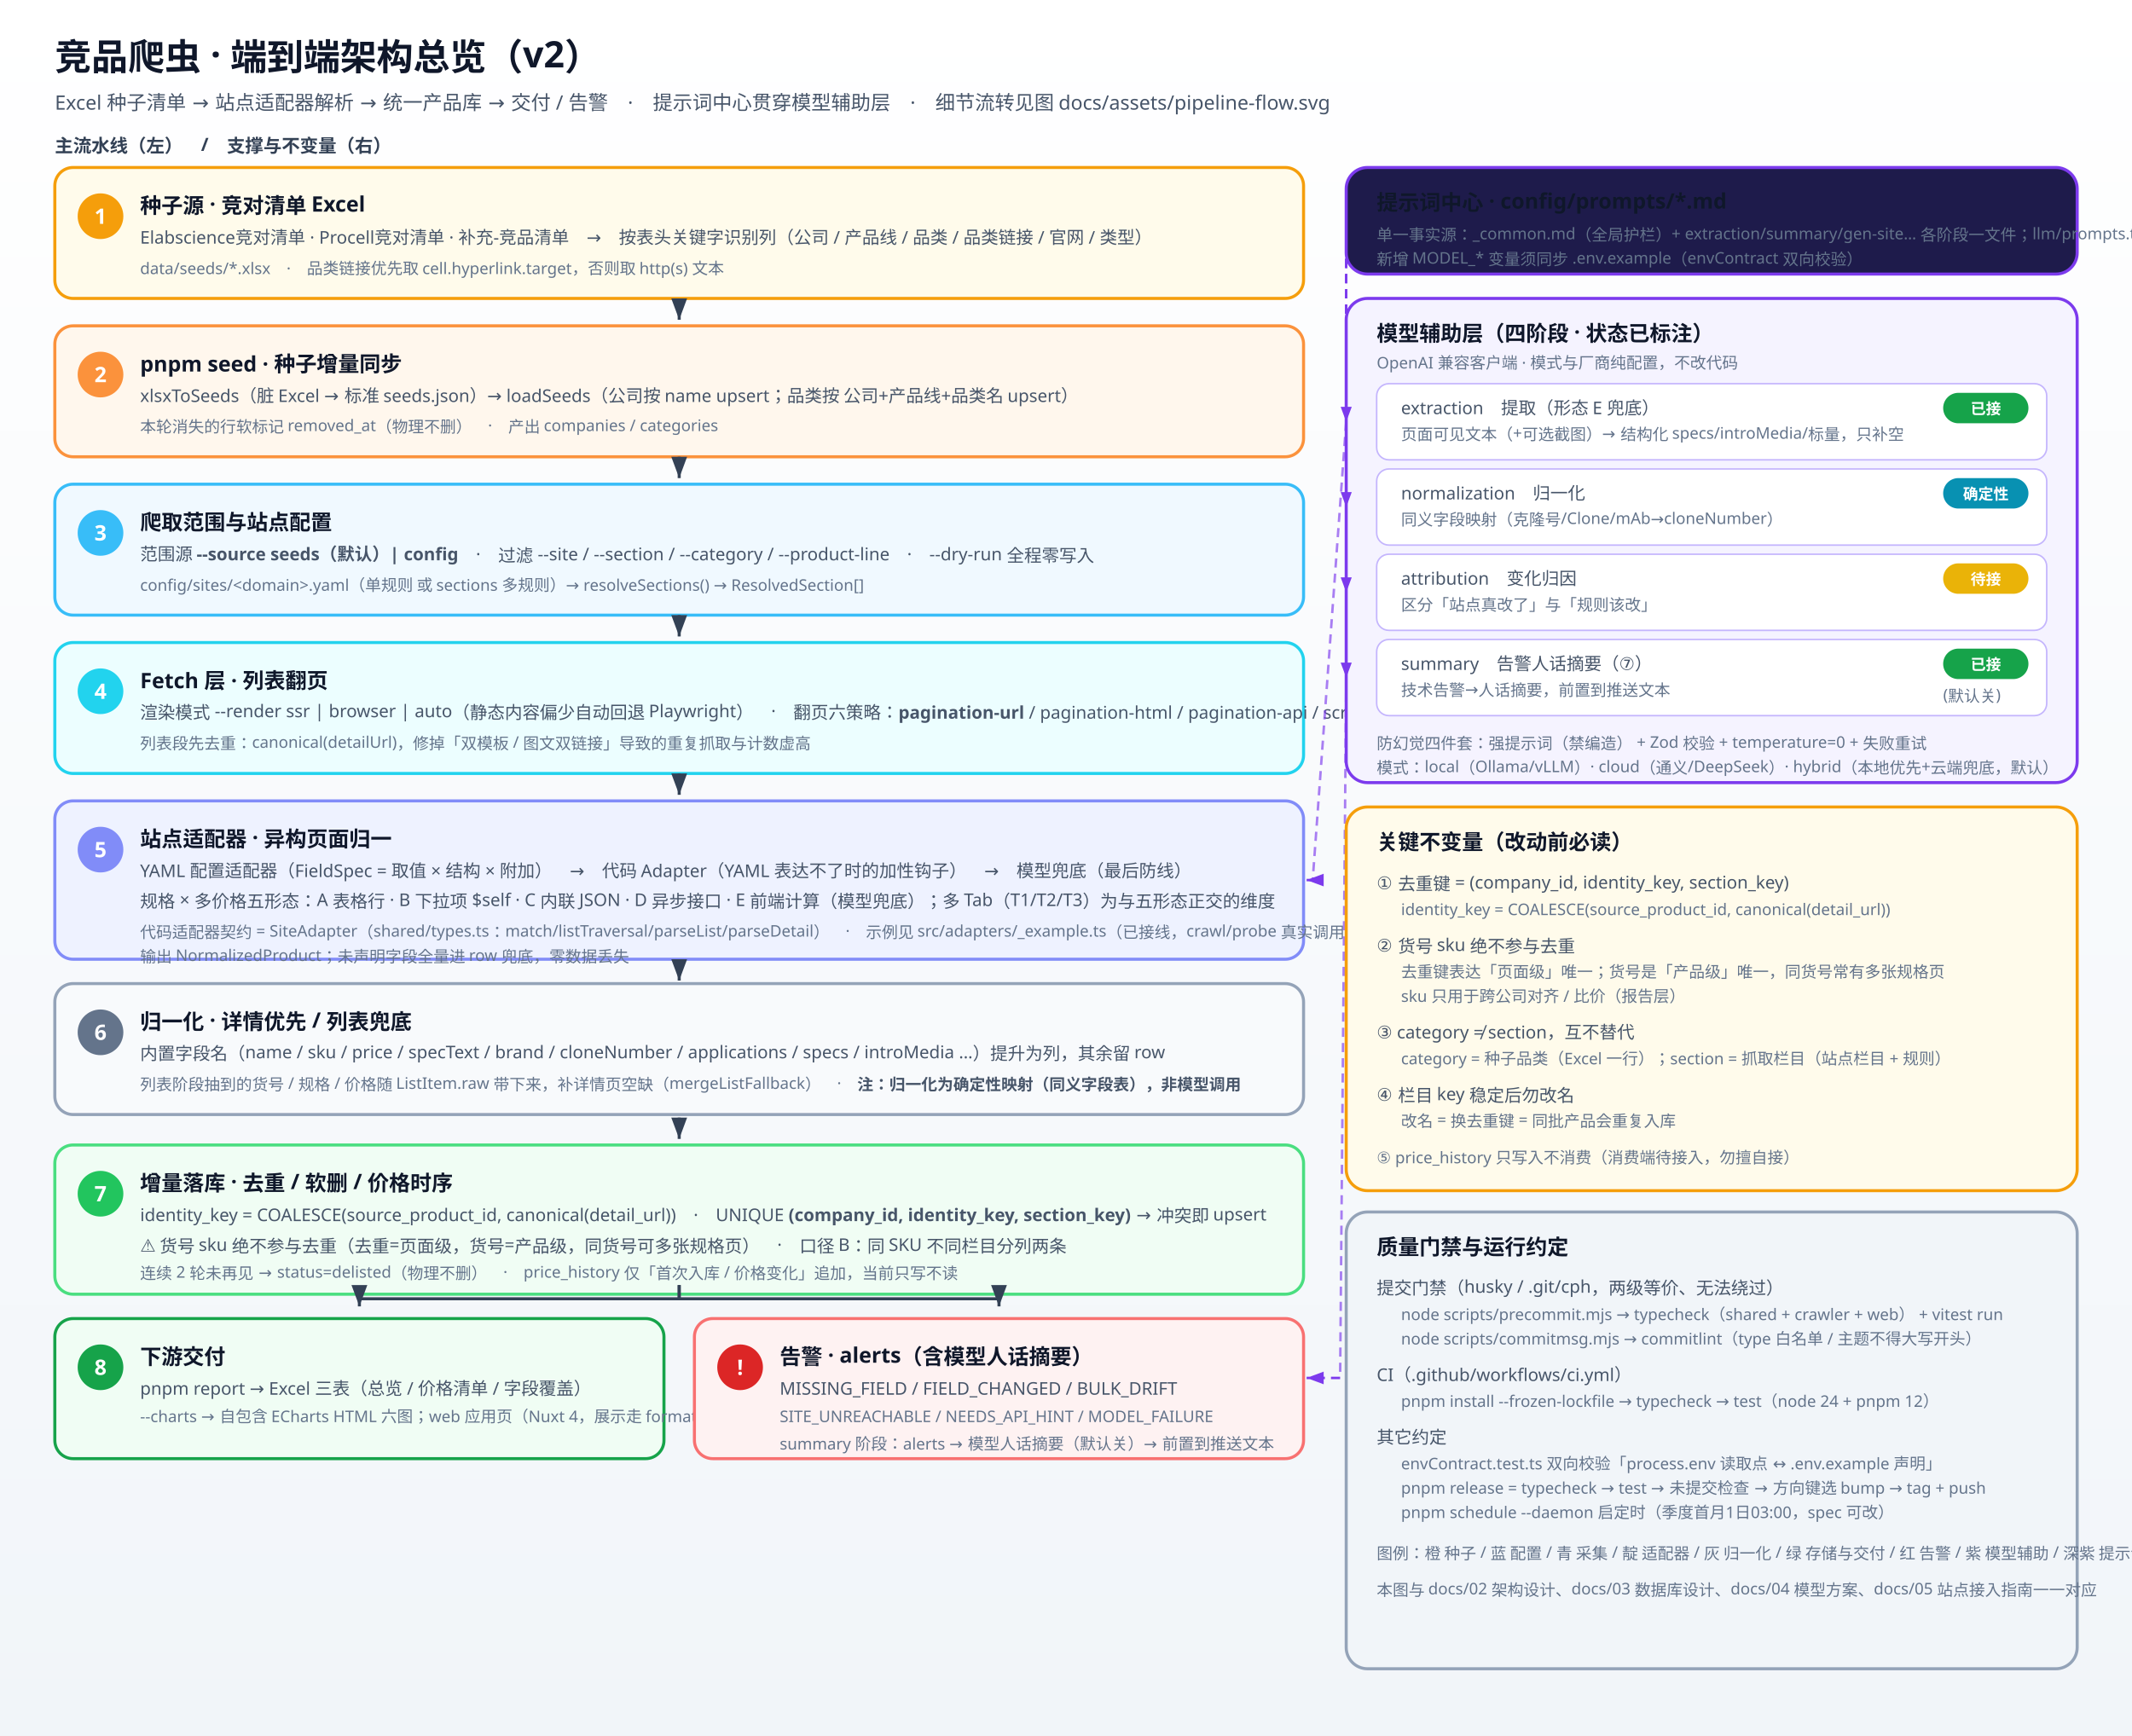
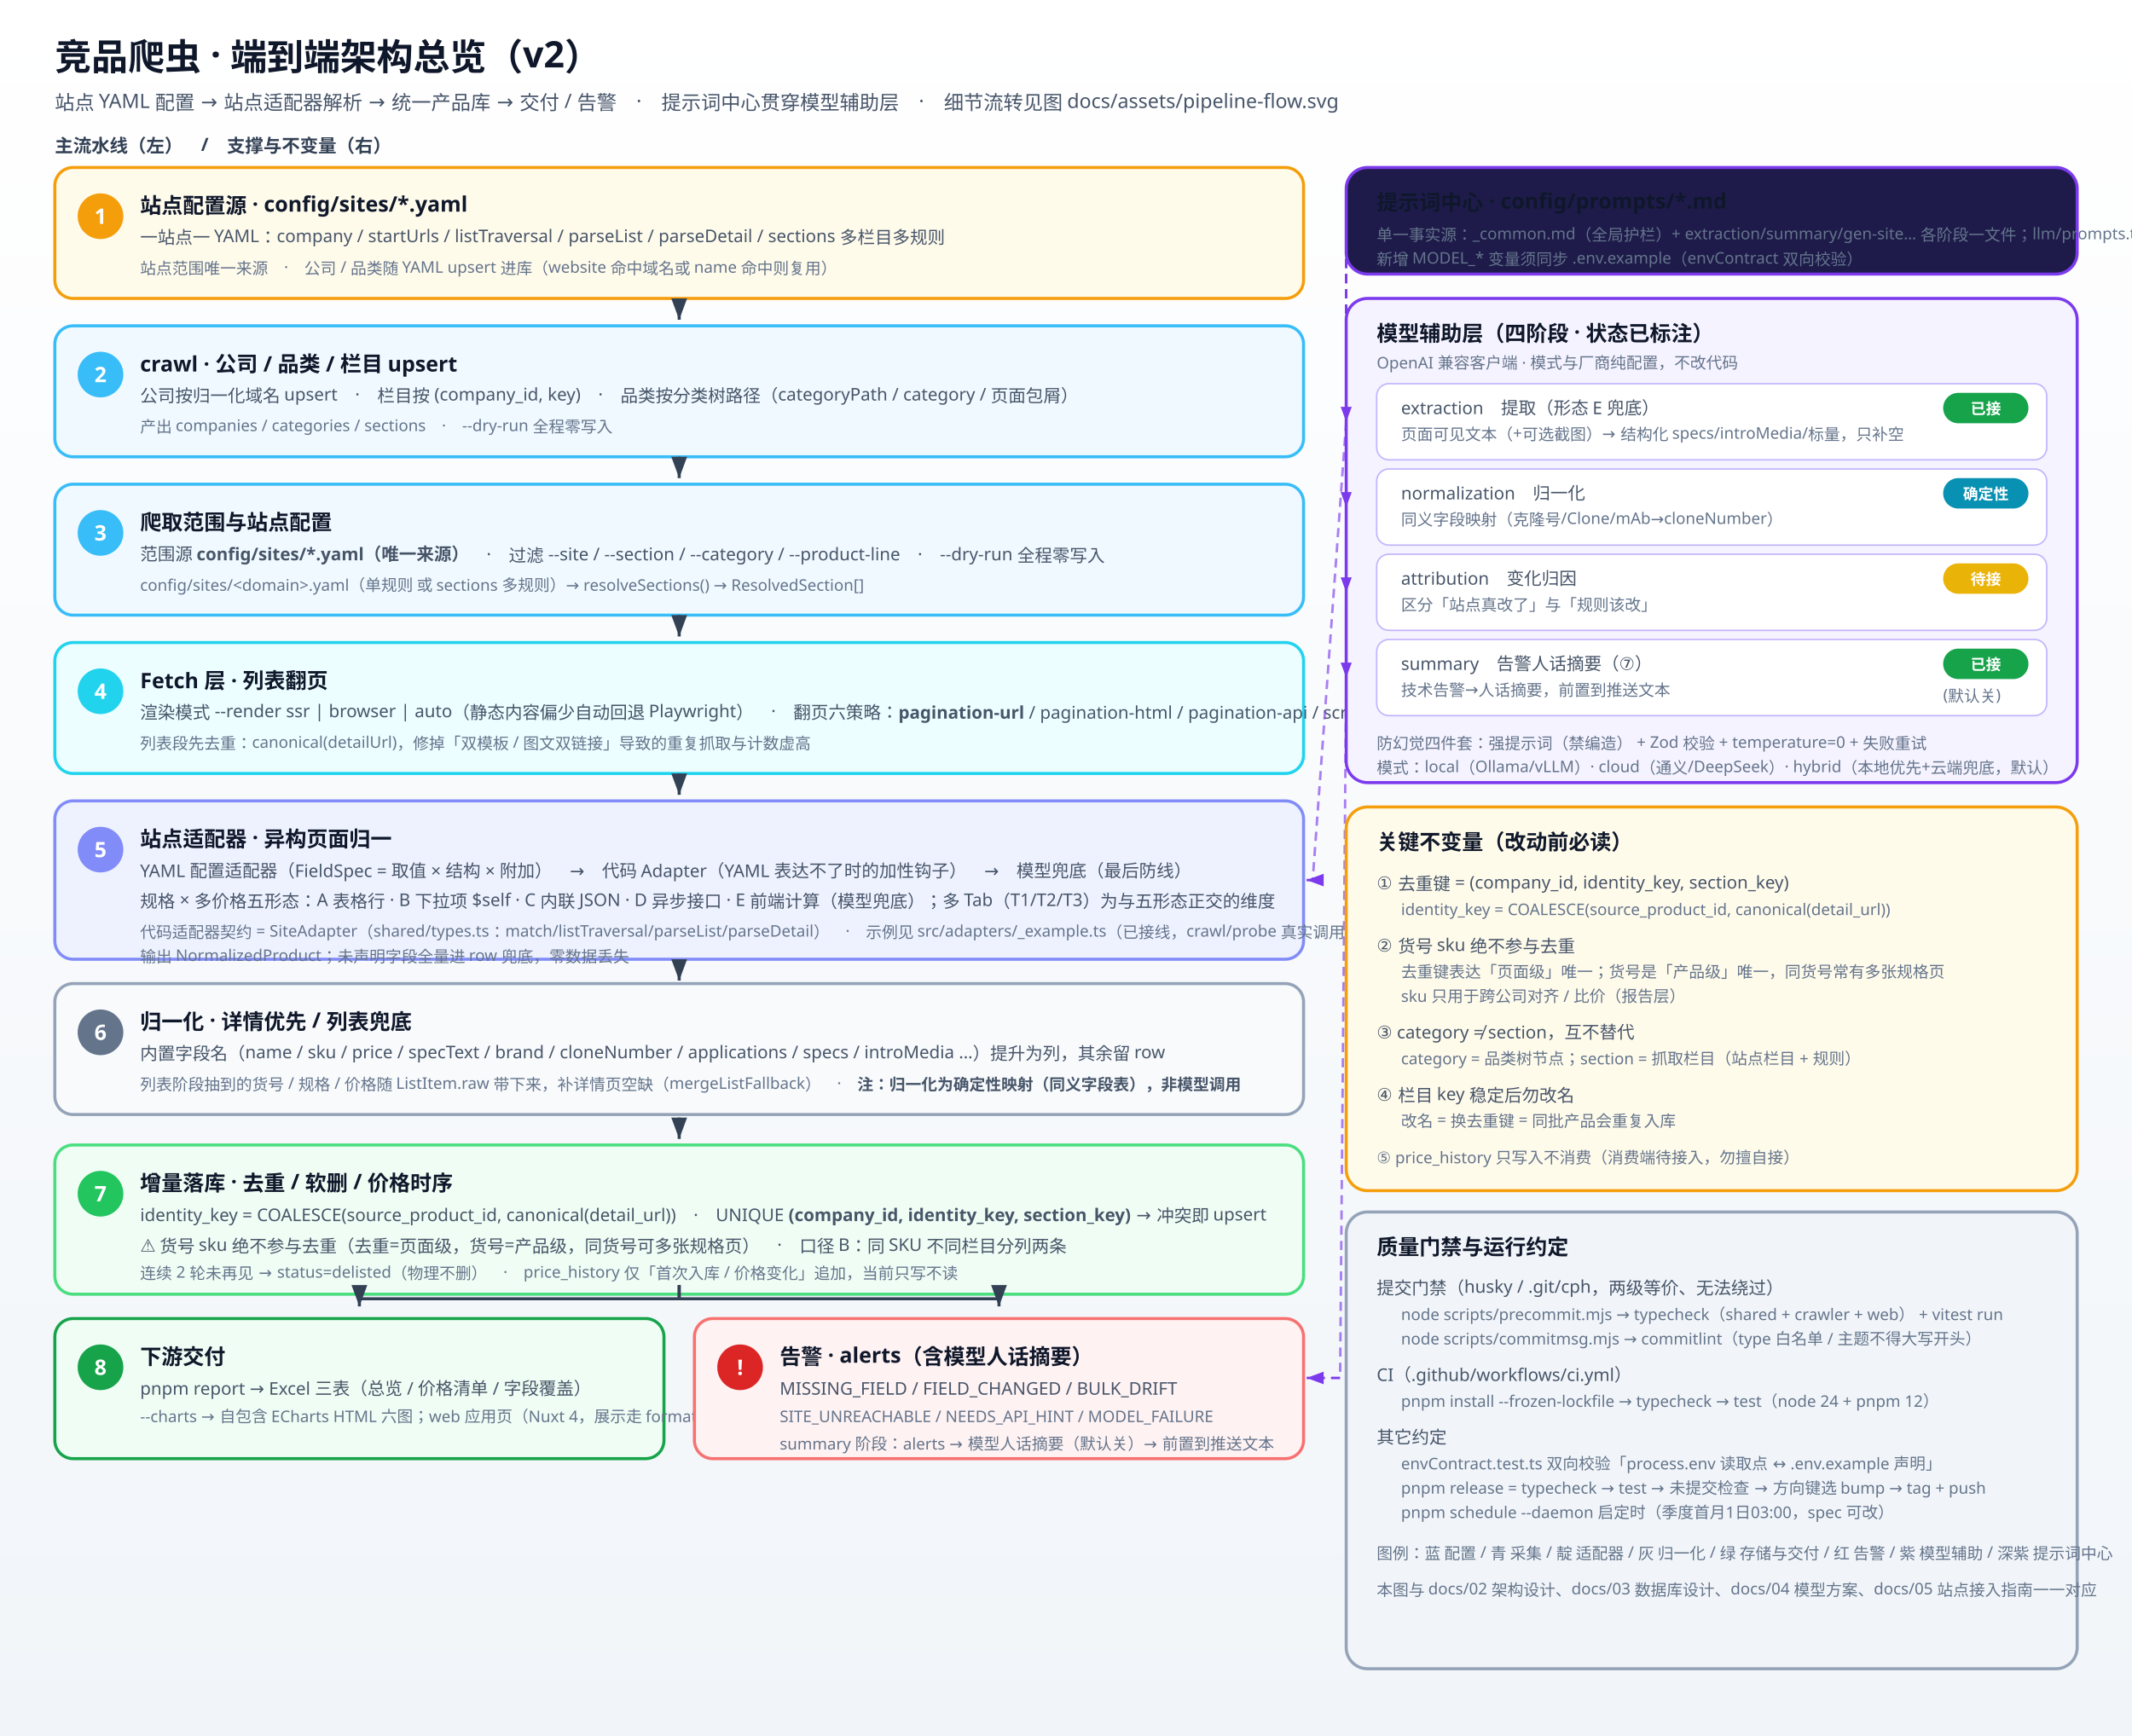
<svg xmlns="http://www.w3.org/2000/svg" viewBox="0 0 700 570" width="100%" font-family="'Segoe UI','PingFang SC','Microsoft YaHei',sans-serif">
  <defs>
    <linearGradient id="bg" x1="0" y1="0" x2="0" y2="1">
      <stop offset="0" stop-color="#ffffff" />
      <stop offset="1" stop-color="#f1f5f9" />
    </linearGradient>
    <marker id="a" markerWidth="9" markerHeight="9" refX="7" refY="2.6" orient="auto">
      <path d="M0,0 L7,2.6 L0,5.2 Z" fill="#334155" />
    </marker>
    <marker id="ap" markerWidth="9" markerHeight="9" refX="7" refY="2.6" orient="auto">
      <path d="M0,0 L7,2.6 L0,5.2 Z" fill="#7c3aed" />
    </marker>
    <marker id="ag" markerWidth="9" markerHeight="9" refX="7" refY="2.6" orient="auto">
      <path d="M0,0 L7,2.6 L0,5.2 Z" fill="#059669" />
    </marker>
    <style>
      .t1{font-size:24px;font-weight:700;fill:#0f172a}
      .t2{font-size:13px;fill:#475569}
      .bt{font-size:14px;font-weight:700;fill:#0f172a}
      .bs{font-size:11.5px;fill:#475569}
      .bd{font-size:10.5px;fill:#64748b}
      .pn{font-size:13px;font-weight:700;fill:#6d28d9}
      .box{fill:#fff;stroke:#cbd5e1;stroke-width:1.5}
      .rail{font-size:12px;font-weight:700;fill:#334155}
      .pill{font-size:10px;font-weight:700}
    </style>
  </defs>
  <g transform="scale(0.5)">
    <rect width="1400" height="1140" fill="url(#bg)" />
    <text x="36" y="46" class="t1">竞品爬虫 · 端到端架构总览（v2）</text>
-     <text x="36" y="72" class="t2">Excel 种子清单 → 站点适配器解析 → 统一产品库 → 交付 / 告警　·　提示词中心贯穿模型辅助层　·　细节流转见图 docs/assets/pipeline-flow.svg</text>
+     <text x="36" y="72" class="t2">站点 YAML 配置 → 站点适配器解析 → 统一产品库 → 交付 / 告警　·　提示词中心贯穿模型辅助层　·　细节流转见图 docs/assets/pipeline-flow.svg</text>
    <text x="36" y="100" class="rail" fill="#94a3b8">主流水线（左）　/　支撑与不变量（右）</text>
    <rect x="36" y="110" width="820" height="86" rx="12" fill="#fffbeb" stroke="#f59e0b" stroke-width="2" />
    <circle cx="66" cy="142" r="15" fill="#f59e0b" />
    <text x="66" y="147" text-anchor="middle" font-size="14" font-weight="700" fill="#fff">1</text>
-     <text x="92" y="140" class="bt">种子源 · 竞对清单 Excel</text>
-     <text x="92" y="160" class="bs">Elabscience竞对清单 · Procell竞对清单 · 补充-竞品清单　→　按表头关键字识别列（公司 / 产品线 / 品类 / 品类链接 / 官网 / 类型）</text>
-     <text x="92" y="180" class="bd">data/seeds/*.xlsx　·　品类链接优先取 cell.hyperlink.target，否则取 http(s) 文本</text>
-     <rect x="36" y="214" width="820" height="86" rx="12" fill="#fff7ed" stroke="#fb923c" stroke-width="2" />
-     <circle cx="66" cy="246" r="15" fill="#fb923c" />
+     <text x="92" y="140" class="bt">站点配置源 · config/sites/*.yaml</text>
+     <text x="92" y="160" class="bs">一站点一 YAML：company / startUrls / listTraversal / parseList / parseDetail / sections 多栏目多规则</text>
+     <text x="92" y="180" class="bd">站点范围唯一来源　·　公司 / 品类随 YAML upsert 进库（website 命中域名或 name 命中则复用）</text>
+     <rect x="36" y="214" width="820" height="86" rx="12" fill="#f0f9ff" stroke="#38bdf8" stroke-width="2" />
+     <circle cx="66" cy="246" r="15" fill="#38bdf8" />
    <text x="66" y="251" text-anchor="middle" font-size="14" font-weight="700" fill="#fff">2</text>
-     <text x="92" y="244" class="bt">pnpm seed · 种子增量同步</text>
-     <text x="92" y="264" class="bs">xlsxToSeeds（脏 Excel → 标准 seeds.json）→ loadSeeds（公司按 name upsert；品类按 公司+产品线+品类名 upsert）</text>
-     <text x="92" y="284" class="bd">本轮消失的行软标记 removed_at（物理不删）　·　产出 companies / categories</text>
+     <text x="92" y="244" class="bt">crawl · 公司 / 品类 / 栏目 upsert</text>
+     <text x="92" y="264" class="bs">公司按归一化域名 upsert　·　栏目按 (company_id, key)　·　品类按分类树路径（categoryPath / category / 页面包屑）</text>
+     <text x="92" y="284" class="bd">产出 companies / categories / sections　·　--dry-run 全程零写入</text>
    <rect x="36" y="318" width="820" height="86" rx="12" fill="#f0f9ff" stroke="#38bdf8" stroke-width="2" />
    <circle cx="66" cy="350" r="15" fill="#38bdf8" />
    <text x="66" y="355" text-anchor="middle" font-size="14" font-weight="700" fill="#fff">3</text>
    <text x="92" y="348" class="bt">爬取范围与站点配置</text>
-     <text x="92" y="368" class="bs">范围源 <tspan font-weight="700">--source seeds（默认）| config</tspan>　·　过滤 --site / --section / --category / --product-line　·　--dry-run 全程零写入</text>
+     <text x="92" y="368" class="bs">范围源 <tspan font-weight="700">config/sites/*.yaml（唯一来源）</tspan>　·　过滤 --site / --section / --category / --product-line　·　--dry-run 全程零写入</text>
    <text x="92" y="388" class="bd">config/sites/&lt;domain&gt;.yaml（单规则 或 sections 多规则）→ resolveSections() → ResolvedSection[]</text>
    <rect x="36" y="422" width="820" height="86" rx="12" fill="#ecfeff" stroke="#22d3ee" stroke-width="2" />
    <circle cx="66" cy="454" r="15" fill="#22d3ee" />
    <text x="66" y="459" text-anchor="middle" font-size="14" font-weight="700" fill="#fff">4</text>
    <text x="92" y="452" class="bt">Fetch 层 · 列表翻页</text>
    <text x="92" y="472" class="bs">渲染模式 --render ssr | browser | auto（静态内容偏少自动回退 Playwright）　·　翻页六策略：<tspan font-weight="700">pagination-url</tspan> / pagination-html / pagination-api / scroll-api / model-generic / none</text>
    <text x="92" y="492" class="bd">列表段先去重：canonical(detailUrl)，修掉「双模板 / 图文双链接」导致的重复抓取与计数虚高</text>
    <rect x="36" y="526" width="820" height="104" rx="12" fill="#eef2ff" stroke="#818cf8" stroke-width="2" />
    <circle cx="66" cy="558" r="15" fill="#818cf8" />
    <text x="66" y="563" text-anchor="middle" font-size="14" font-weight="700" fill="#fff">5</text>
    <text x="92" y="556" class="bt">站点适配器 · 异构页面归一</text>
    <text x="92" y="576" class="bs">YAML 配置适配器（FieldSpec = 取值 × 结构 × 附加）　→　代码 Adapter（YAML 表达不了时的加性钩子）　→　模型兜底（最后防线）</text>
    <text x="92" y="596" class="bs">规格 × 多价格五形态：A 表格行 · B 下拉项 $self · C 内联 JSON · D 异步接口 · E 前端计算（模型兜底）；多 Tab（T1/T2/T3）为与五形态正交的维度</text>
    <text x="92" y="616" class="bd">代码适配器契约 = SiteAdapter（shared/types.ts：match/listTraversal/parseList/parseDetail）　·　示例见 src/adapters/_example.ts（已接线，crawl/probe 真实调用）</text>
    <text x="92" y="632" class="bd">输出 NormalizedProduct；未声明字段全量进 row 兜底，零数据丢失</text>
    <rect x="36" y="646" width="820" height="86" rx="12" fill="#f8fafc" stroke="#94a3b8" stroke-width="2" />
    <circle cx="66" cy="678" r="15" fill="#64748b" />
    <text x="66" y="683" text-anchor="middle" font-size="14" font-weight="700" fill="#fff">6</text>
    <text x="92" y="676" class="bt">归一化 · 详情优先 / 列表兜底</text>
    <text x="92" y="696" class="bs">内置字段名（name / sku / price / specText / brand / cloneNumber / applications / specs / introMedia …）提升为列，其余留 row</text>
    <text x="92" y="716" class="bd">列表阶段抽到的货号 / 规格 / 价格随 ListItem.raw 带下来，补详情页空缺（mergeListFallback）　·　<tspan font-weight="700" fill="#475569">注：归一化为确定性映射（同义字段表），非模型调用</tspan>
    </text>
    <rect x="36" y="752" width="820" height="98" rx="12" fill="#f0fdf4" stroke="#4ade80" stroke-width="2" />
    <circle cx="66" cy="784" r="15" fill="#22c55e" />
    <text x="66" y="789" text-anchor="middle" font-size="14" font-weight="700" fill="#fff">7</text>
    <text x="92" y="782" class="bt">增量落库 · 去重 / 软删 / 价格时序</text>
    <text x="92" y="802" class="bs">identity_key = COALESCE(source_product_id, canonical(detail_url))　·　UNIQUE <tspan font-weight="700">(company_id, identity_key, section_key)</tspan> → 冲突即 upsert</text>
    <text x="92" y="822" class="bs">⚠️ 货号 sku 绝不参与去重（去重=页面级，货号=产品级，同货号可多张规格页）　·　口径 B：同 SKU 不同栏目分列两条</text>
    <text x="92" y="840" class="bd">连续 2 轮未再见 → status=delisted（物理不删）　·　price_history 仅「首次入库 / 价格变化」追加，当前只写不读</text>
    <rect x="36" y="866" width="400" height="92" rx="12" fill="#f0fdf4" stroke="#16a34a" stroke-width="2" />
    <circle cx="66" cy="898" r="15" fill="#16a34a" />
    <text x="66" y="903" text-anchor="middle" font-size="14" font-weight="700" fill="#fff">8</text>
    <text x="92" y="896" class="bt">下游交付</text>
    <text x="92" y="916" class="bs">pnpm report → Excel 三表（总览 / 价格清单 / 字段覆盖）</text>
    <text x="92" y="934" class="bd">--charts → 自包含 ECharts HTML 六图；web 应用页（Nuxt 4，展示走 formatBj=dayjs+Asia/Shanghai）</text>
    <rect x="456" y="866" width="400" height="92" rx="12" fill="#fef2f2" stroke="#f87171" stroke-width="2" />
    <circle cx="486" cy="898" r="15" fill="#dc2626" />
    <text x="486" y="903" text-anchor="middle" font-size="14" font-weight="700" fill="#fff">!</text>
    <text x="512" y="896" class="bt">告警 · alerts（含模型人话摘要）</text>
    <text x="512" y="916" class="bs">MISSING_FIELD / FIELD_CHANGED / BULK_DRIFT</text>
    <text x="512" y="934" class="bd">SITE_UNREACHABLE / NEEDS_API_HINT / MODEL_FAILURE</text>
    <text x="512" y="952" class="bd">summary 阶段：alerts → 模型人话摘要（默认关）→ 前置到推送文本</text>
    <line x1="446" y1="196" x2="446" y2="210" stroke="#334155" stroke-width="2" marker-end="url(#a)" />
    <line x1="446" y1="300" x2="446" y2="314" stroke="#334155" stroke-width="2" marker-end="url(#a)" />
    <line x1="446" y1="404" x2="446" y2="418" stroke="#334155" stroke-width="2" marker-end="url(#a)" />
    <line x1="446" y1="508" x2="446" y2="522" stroke="#334155" stroke-width="2" marker-end="url(#a)" />
    <line x1="446" y1="630" x2="446" y2="644" stroke="#334155" stroke-width="2" marker-end="url(#a)" />
    <line x1="446" y1="734" x2="446" y2="748" stroke="#334155" stroke-width="2" marker-end="url(#a)" />
    <path d="M446,844 L446,853 L236,853 L236,858" fill="none" stroke="#334155" stroke-width="2" marker-end="url(#a)" />
    <path d="M446,844 L446,853 L656,853 L656,858" fill="none" stroke="#334155" stroke-width="2" marker-end="url(#a)" />
    <rect x="884" y="110" width="480" height="70" rx="14" fill="#1e1b4b" stroke="#7c3aed" stroke-width="2" />
    <text x="904" y="138" class="bt" fill="#ffffff">提示词中心 · config/prompts/*.md</text>
    <text x="904" y="158" class="bd" fill="#c4b5fd">单一事实源：_common.md（全局护栏）+ extraction/summary/gen-site… 各阶段一文件；llm/prompts.ts 的 loadPrompt 做 {{VAR}} 注入</text>
    <text x="904" y="174" class="bd" fill="#c4b5fd">新增 MODEL_* 变量须同步 .env.example（envContract 双向校验）</text>
    <rect x="884" y="196" width="480" height="318" rx="14" fill="#f5f3ff" stroke="#7c3aed" stroke-width="2" />
    <text x="904" y="224" class="bt" fill="#6d28d9">模型辅助层（四阶段 · 状态已标注）</text>
    <text x="904" y="242" class="bd" fill="#7c3aed">OpenAI 兼容客户端 · 模式与厂商纯配置，不改代码</text>
    <rect x="904" y="252" width="440" height="50" rx="8" fill="#fff" stroke="#c4b5fd" />
    <text x="920" y="272" class="bs" fill="#5b21b6">extraction　提取（形态 E 兜底）</text>
    <text x="920" y="289" class="bd">页面可见文本（+可选截图）→ 结构化 specs/introMedia/标量，只补空</text>
    <rect x="1276" y="258" width="56" height="20" rx="10" fill="#16a34a" />
    <text x="1304" y="272" text-anchor="middle" class="pill" fill="#fff">已接</text>
    <rect x="904" y="308" width="440" height="50" rx="8" fill="#fff" stroke="#c4b5fd" />
    <text x="920" y="328" class="bs" fill="#5b21b6">normalization　归一化</text>
    <text x="920" y="345" class="bd">同义字段映射（克隆号/Clone/mAb→cloneNumber）</text>
    <rect x="1276" y="314" width="56" height="20" rx="10" fill="#0891b2" />
    <text x="1304" y="328" text-anchor="middle" class="pill" fill="#fff">确定性</text>
    <rect x="904" y="364" width="440" height="50" rx="8" fill="#fff" stroke="#c4b5fd" />
    <text x="920" y="384" class="bs" fill="#5b21b6">attribution　变化归因</text>
    <text x="920" y="401" class="bd">区分「站点真改了」与「规则该改」</text>
    <rect x="1276" y="370" width="56" height="20" rx="10" fill="#eab308" />
    <text x="1304" y="384" text-anchor="middle" class="pill" fill="#fff">待接</text>
    <rect x="904" y="420" width="440" height="50" rx="8" fill="#fff" stroke="#c4b5fd" />
    <text x="920" y="440" class="bs" fill="#5b21b6">summary　告警人话摘要（⑦）</text>
    <text x="920" y="457" class="bd">技术告警→人话摘要，前置到推送文本</text>
    <rect x="1276" y="426" width="56" height="20" rx="10" fill="#16a34a" />
    <text x="1304" y="440" text-anchor="middle" class="pill" fill="#fff">已接</text>
    <text x="1276" y="460" class="bd" fill="#64748b">(默认关)</text>
    <text x="904" y="492" class="bd" fill="#6d28d9">防幻觉四件套：强提示词（禁编造） + Zod 校验 + temperature=0 + 失败重试</text>
    <text x="904" y="508" class="bd" fill="#6d28d9">模式：local（Ollama/vLLM）· cloud（通义/DeepSeek）· hybrid（本地优先+云端兜底，默认）</text>
    <line x1="884" y1="160" x2="884" y2="277" stroke="#7c3aed" stroke-width="1.4" stroke-dasharray="6 4" marker-end="url(#ap)" />
    <line x1="884" y1="160" x2="884" y2="333" stroke="#7c3aed" stroke-width="1.4" stroke-dasharray="6 4" marker-end="url(#ap)" />
    <line x1="884" y1="160" x2="884" y2="389" stroke="#7c3aed" stroke-width="1.4" stroke-dasharray="6 4" marker-end="url(#ap)" />
    <line x1="884" y1="160" x2="884" y2="445" stroke="#7c3aed" stroke-width="1.4" stroke-dasharray="6 4" marker-end="url(#ap)" />
    <line x1="884" y1="277" x2="862" y2="578" stroke="#7c3aed" stroke-width="1.6" stroke-dasharray="6 4" opacity="0.65" />
    <line x1="862" y1="578" x2="858" y2="578" stroke="#7c3aed" stroke-width="1.6" stroke-dasharray="6 4" marker-end="url(#ap)" />
    <line x1="884" y1="445" x2="880" y2="905" stroke="#7c3aed" stroke-width="1.6" stroke-dasharray="6 4" opacity="0.65" />
    <line x1="880" y1="905" x2="858" y2="905" stroke="#7c3aed" stroke-width="1.6" stroke-dasharray="6 4" marker-end="url(#ap)" />
    <rect x="884" y="530" width="480" height="252" rx="14" fill="#fffbeb" stroke="#f59e0b" stroke-width="2" />
    <text x="904" y="558" class="bt" fill="#b45309">关键不变量（改动前必读）</text>
    <text x="904" y="584" class="bs" fill="#92400e">① 去重键 = (company_id, identity_key, section_key)</text>
    <text x="920" y="601" class="bd">identity_key = COALESCE(source_product_id, canonical(detail_url))</text>
    <text x="904" y="625" class="bs" fill="#92400e">② 货号 sku 绝不参与去重</text>
    <text x="920" y="642" class="bd">去重键表达「页面级」唯一；货号是「产品级」唯一，同货号常有多张规格页</text>
    <text x="920" y="658" class="bd">sku 只用于跨公司对齐 / 比价（报告层）</text>
    <text x="904" y="682" class="bs" fill="#92400e">③ category ≠ section，互不替代</text>
-     <text x="920" y="699" class="bd">category = 种子品类（Excel 一行）；section = 抓取栏目（站点栏目 + 规则）</text>
+     <text x="920" y="699" class="bd">category = 品类树节点；section = 抓取栏目（站点栏目 + 规则）</text>
    <text x="904" y="723" class="bs" fill="#92400e">④ 栏目 key 稳定后勿改名</text>
    <text x="920" y="740" class="bd">改名 = 换去重键 = 同批产品会重复入库</text>
    <text x="904" y="764" class="bd" fill="#92400e">⑤ price_history 只写入不消费（消费端待接入，勿擅自接）</text>
    <rect x="884" y="796" width="480" height="300" rx="14" fill="#f1f5f9" stroke="#94a3b8" stroke-width="2" />
    <text x="904" y="824" class="bt">质量门禁与运行约定</text>
    <text x="904" y="850" class="bs">提交门禁（husky / .git/cph，两级等价、无法绕过）</text>
    <text x="920" y="867" class="bd">node scripts/precommit.mjs → typecheck（shared + crawler + web） + vitest run</text>
    <text x="920" y="883" class="bd">node scripts/commitmsg.mjs → commitlint（type 白名单 / 主题不得大写开头）</text>
    <text x="904" y="907" class="bs">CI（.github/workflows/ci.yml）</text>
    <text x="920" y="924" class="bd">pnpm install --frozen-lockfile → typecheck → test（node 24 + pnpm 12）</text>
    <text x="904" y="948" class="bs">其它约定</text>
    <text x="920" y="965" class="bd">envContract.test.ts 双向校验「process.env 读取点 ↔ .env.example 声明」</text>
    <text x="920" y="981" class="bd">pnpm release = typecheck → test → 未提交检查 → 方向键选 bump → tag + push</text>
    <text x="920" y="997" class="bd">pnpm schedule --daemon 启定时（季度首月1日03:00，spec 可改）</text>
-     <text x="904" y="1024" class="bd">图例：橙 种子 / 蓝 配置 / 青 采集 / 靛 适配器 / 灰 归一化 / 绿 存储与交付 / 红 告警 / 紫 模型辅助 / 深紫 提示词中心</text>
+     <text x="904" y="1024" class="bd">图例：蓝 配置 / 青 采集 / 靛 适配器 / 灰 归一化 / 绿 存储与交付 / 红 告警 / 紫 模型辅助 / 深紫 提示词中心</text>
    <text x="904" y="1048" class="bd">本图与 docs/02 架构设计、docs/03 数据库设计、docs/04 模型方案、docs/05 站点接入指南一一对应</text>
  </g>
</svg>
